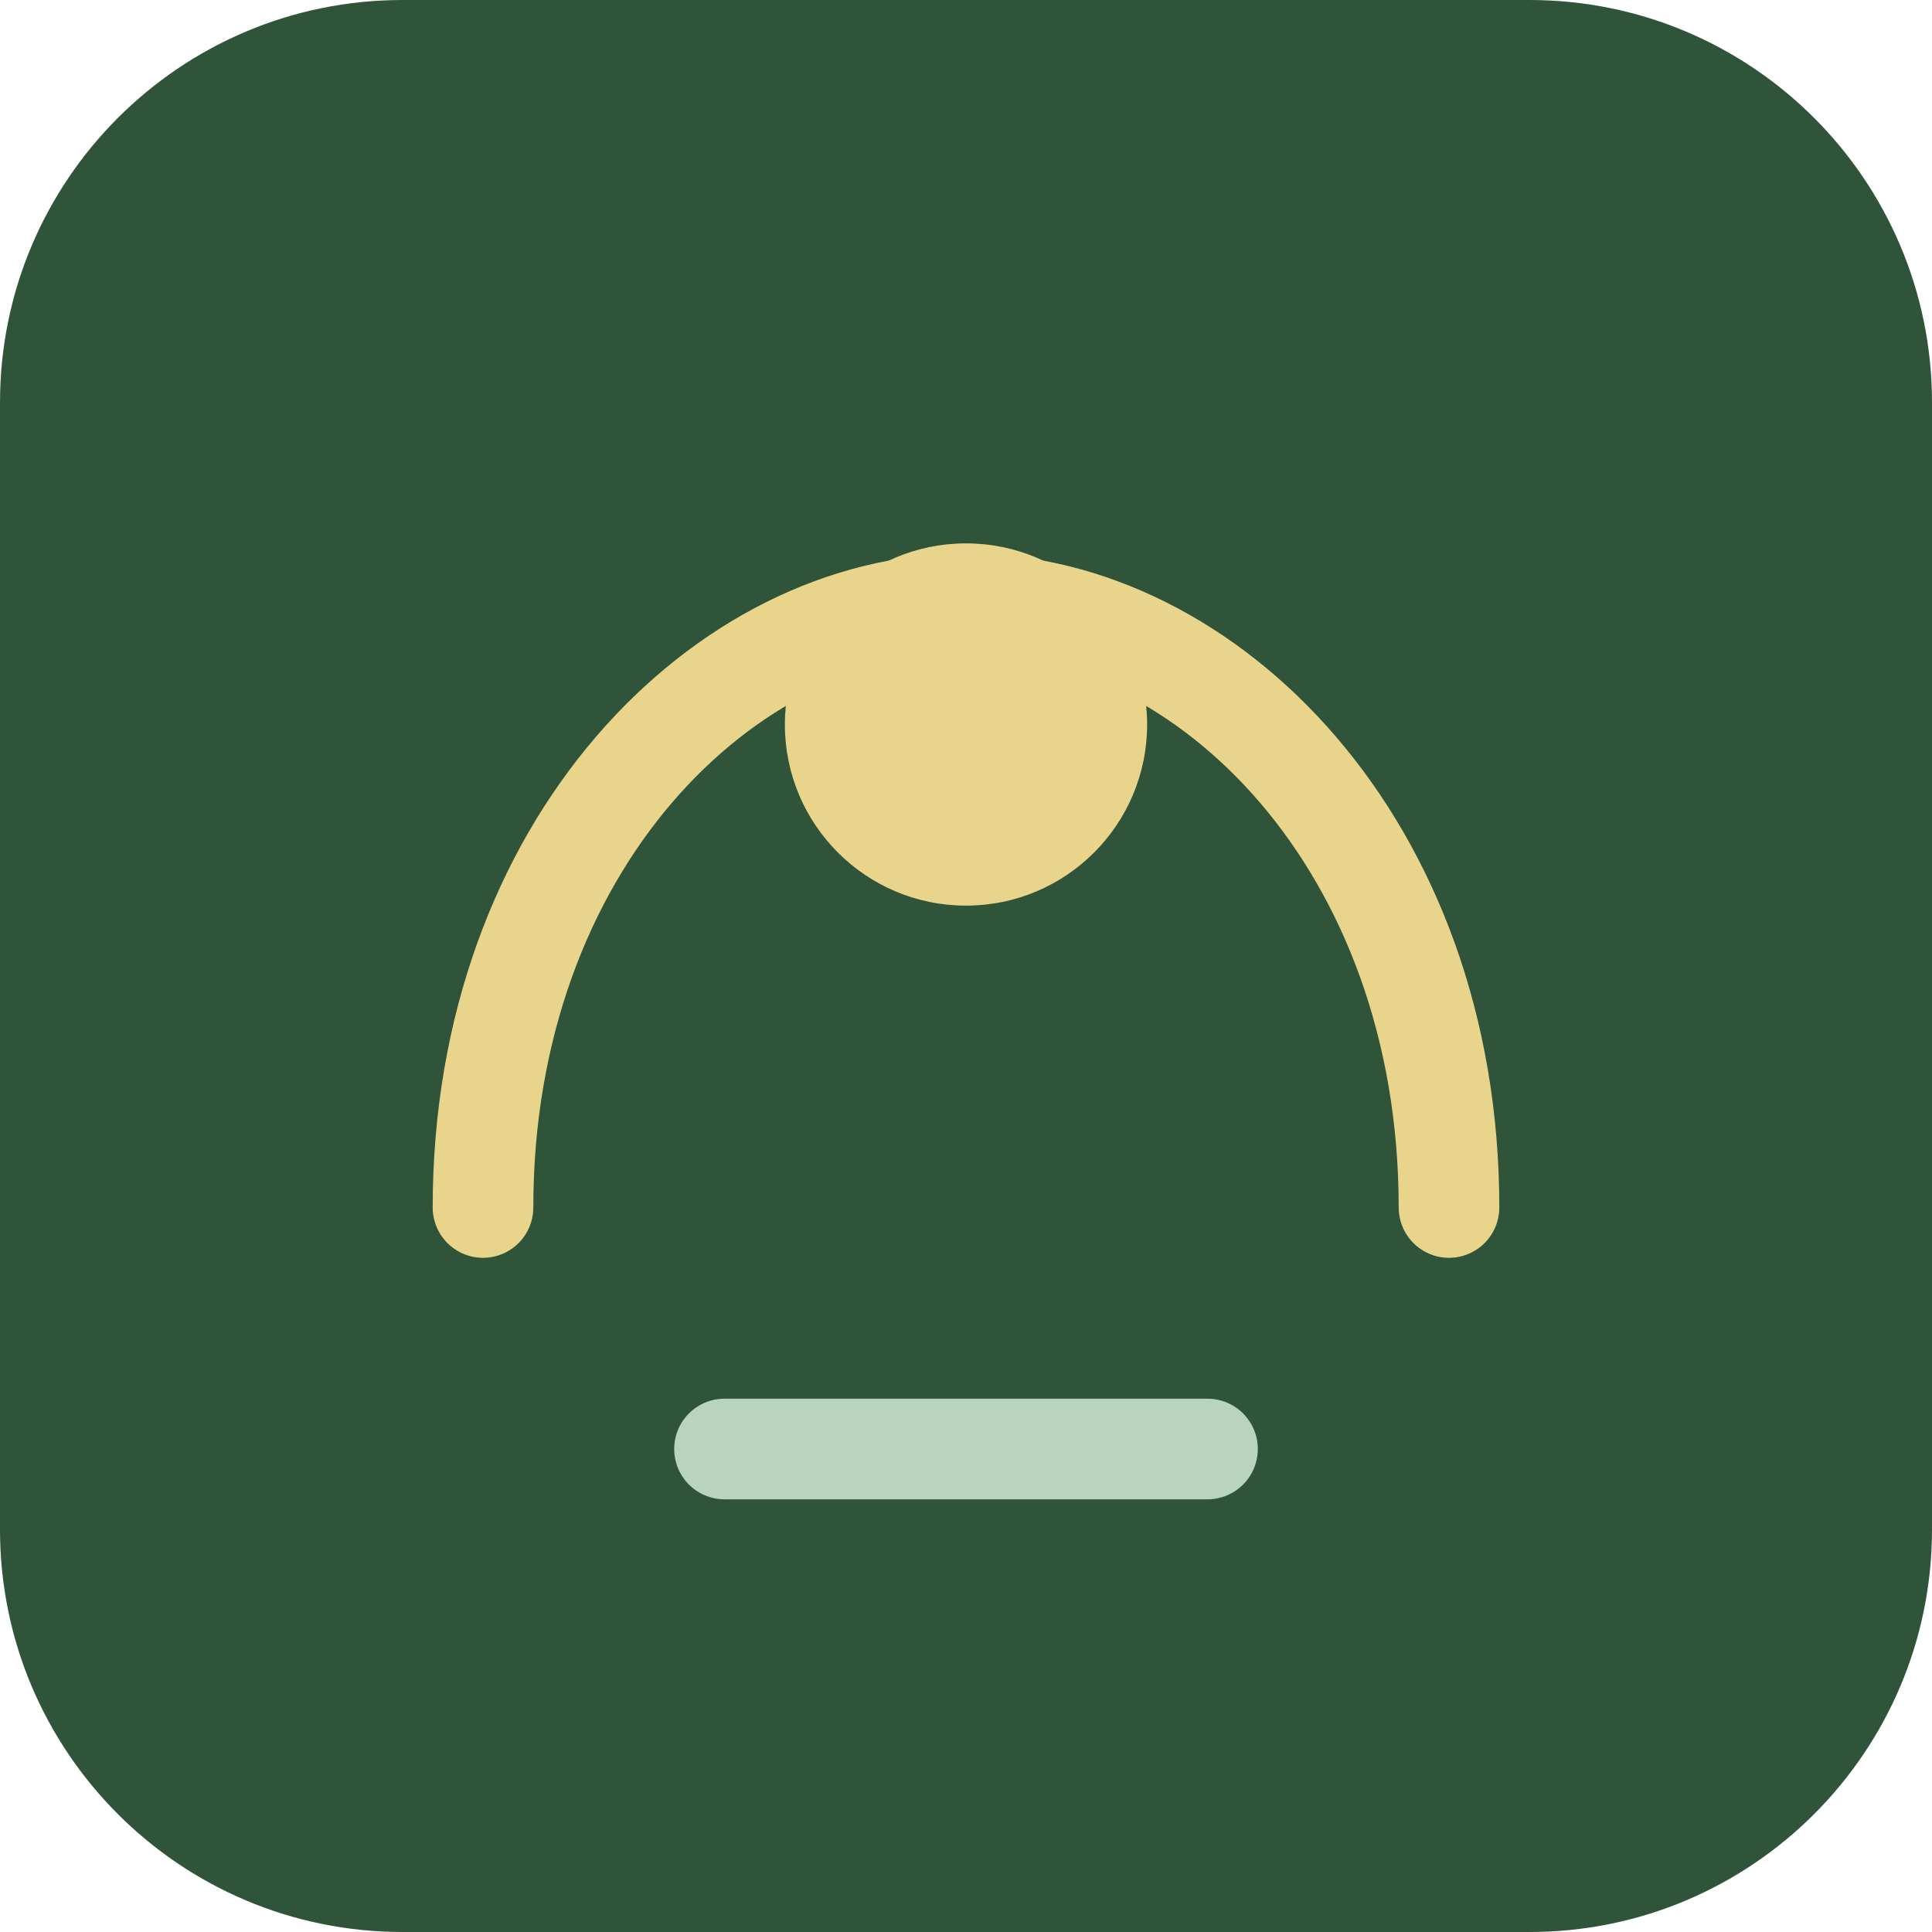
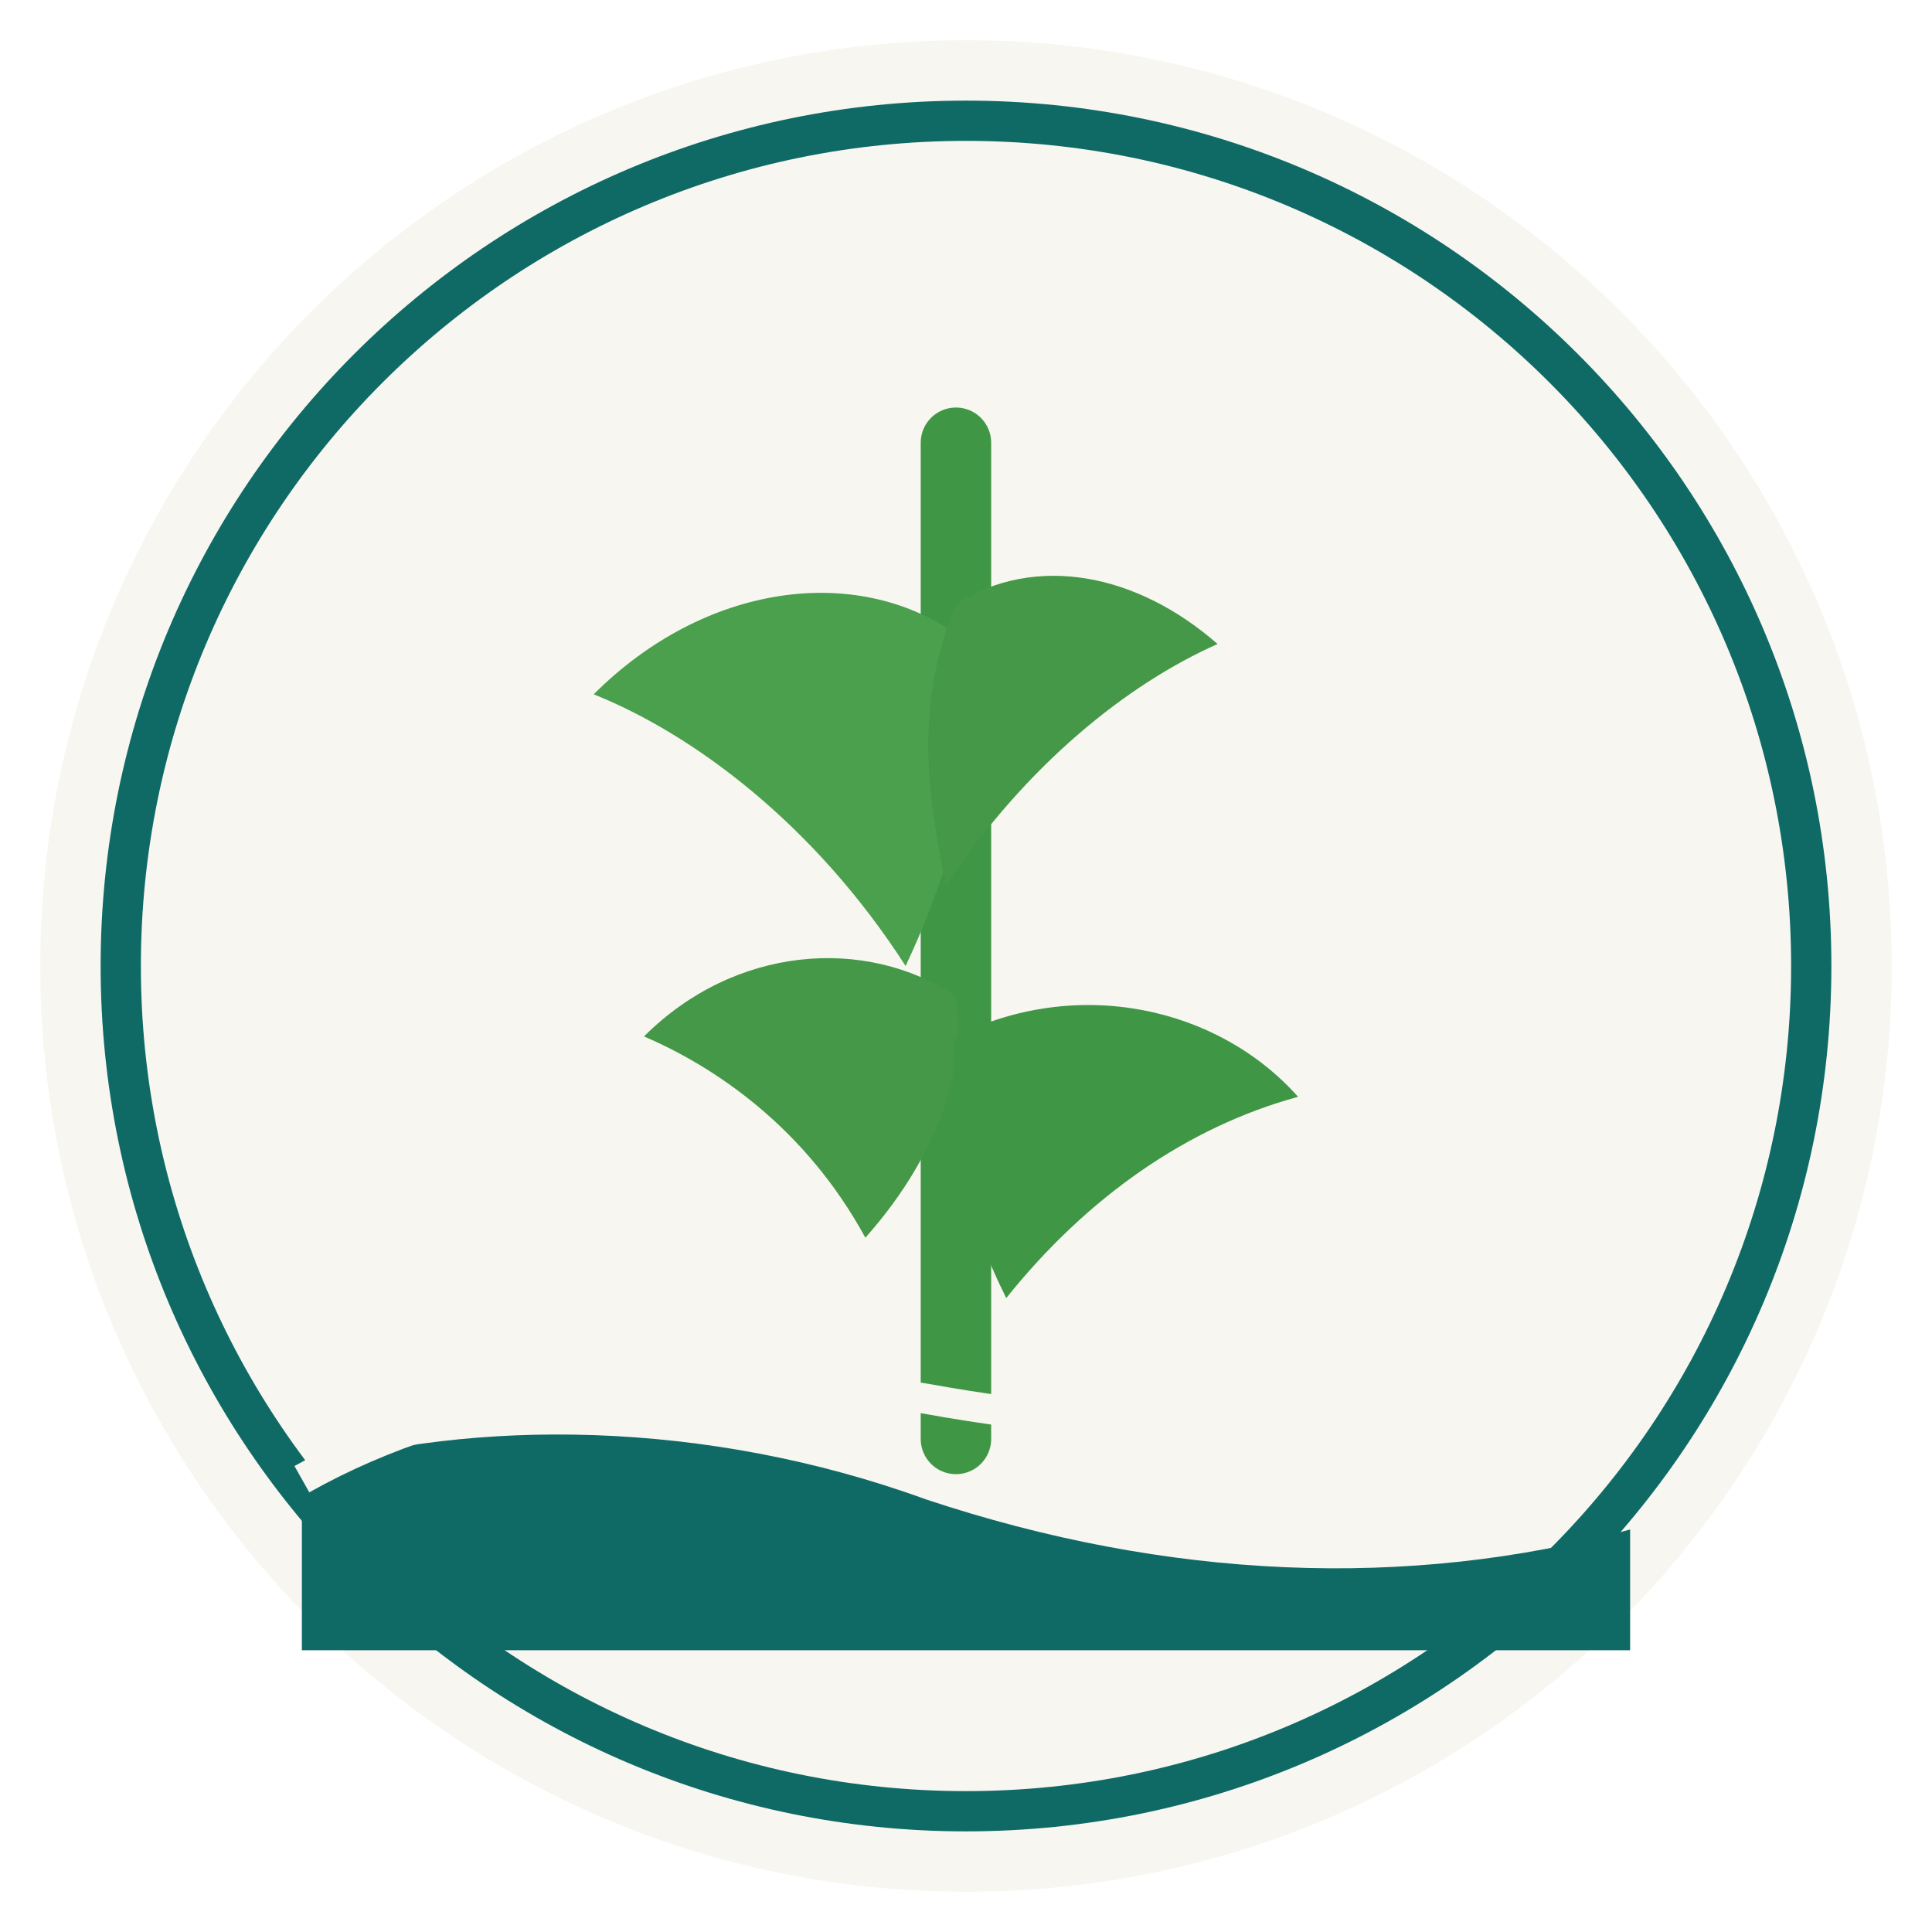
<svg xmlns="http://www.w3.org/2000/svg" viewBox="0 0 192 192" fill="none" role="img" aria-label="Silver Health Daily">
-   <rect width="192" height="192" rx="40" fill="#2f5439" />
-   <path d="M48 120c0-36 24-60 48-60s48 24 48 60" stroke="#e8d48a" stroke-width="10" stroke-linecap="round" />
-   <circle cx="96" cy="72" r="18" fill="#e8d48a" />
-   <path d="M72 144h48" stroke="#b8d4be" stroke-width="10" stroke-linecap="round" />
+   <circle cx="96" cy="96" r="92" fill="#F7F6F1" />
+   <circle cx="96" cy="96" r="84" stroke="#0F6A66" stroke-width="4" />
+   <path d="M95 44v99" stroke="#3F9644" stroke-width="7" stroke-linecap="round" />
+   <path d="M95 63C85 56 70 58 59 69c10 4 22 13 31 27 7-15 7-24 5-33z" fill="#4AA04C" />
+   <path d="M95 60c-4 10-3 18-1 28 8-12 18-20 27-24-8-7-18-9-26-4z" fill="#449847" />
+   <path d="M95 99c-9-6-22-5-31 4 7 3 16 9 22 20 8-9 10-18 9-24z" fill="#449847" />
+   <path d="M95 103c-1 10 1 18 5 26 8-10 18-17 29-20-8-9-22-12-34-6z" fill="#3F9644" />
+   <path d="M30 146c17-5 40-5 62 3 24 8 48 9 70 3v12H30v-18z" fill="#0F6A66" />
+   <path d="M30 147c16-9 37-12 62-8 22 4 46 4 70 0" stroke="#F7F6F1" stroke-width="3" />
</svg>
